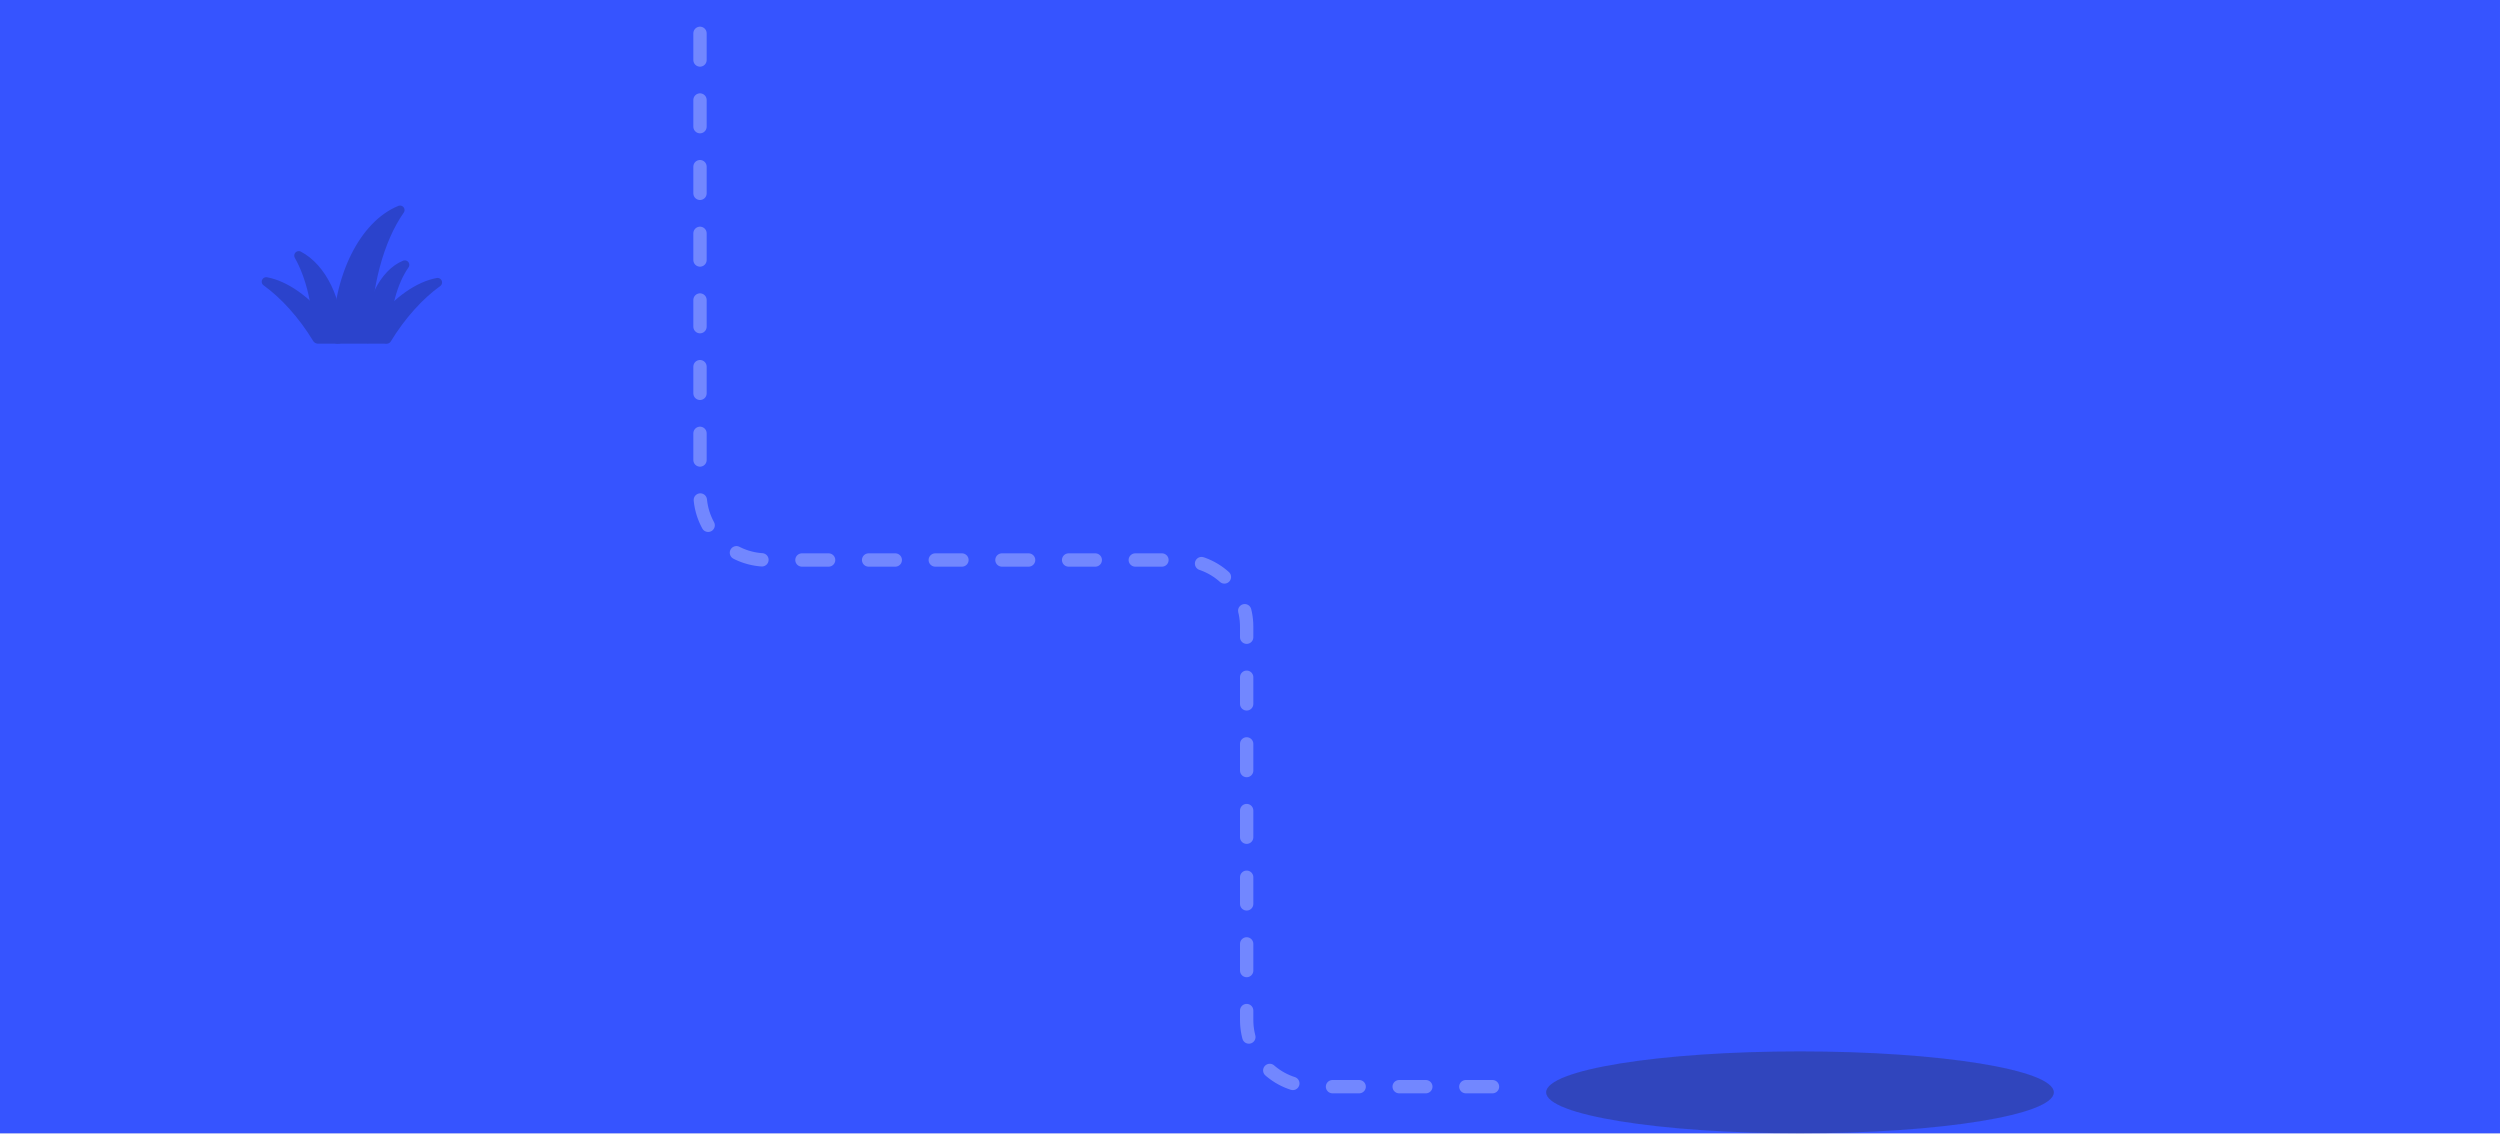
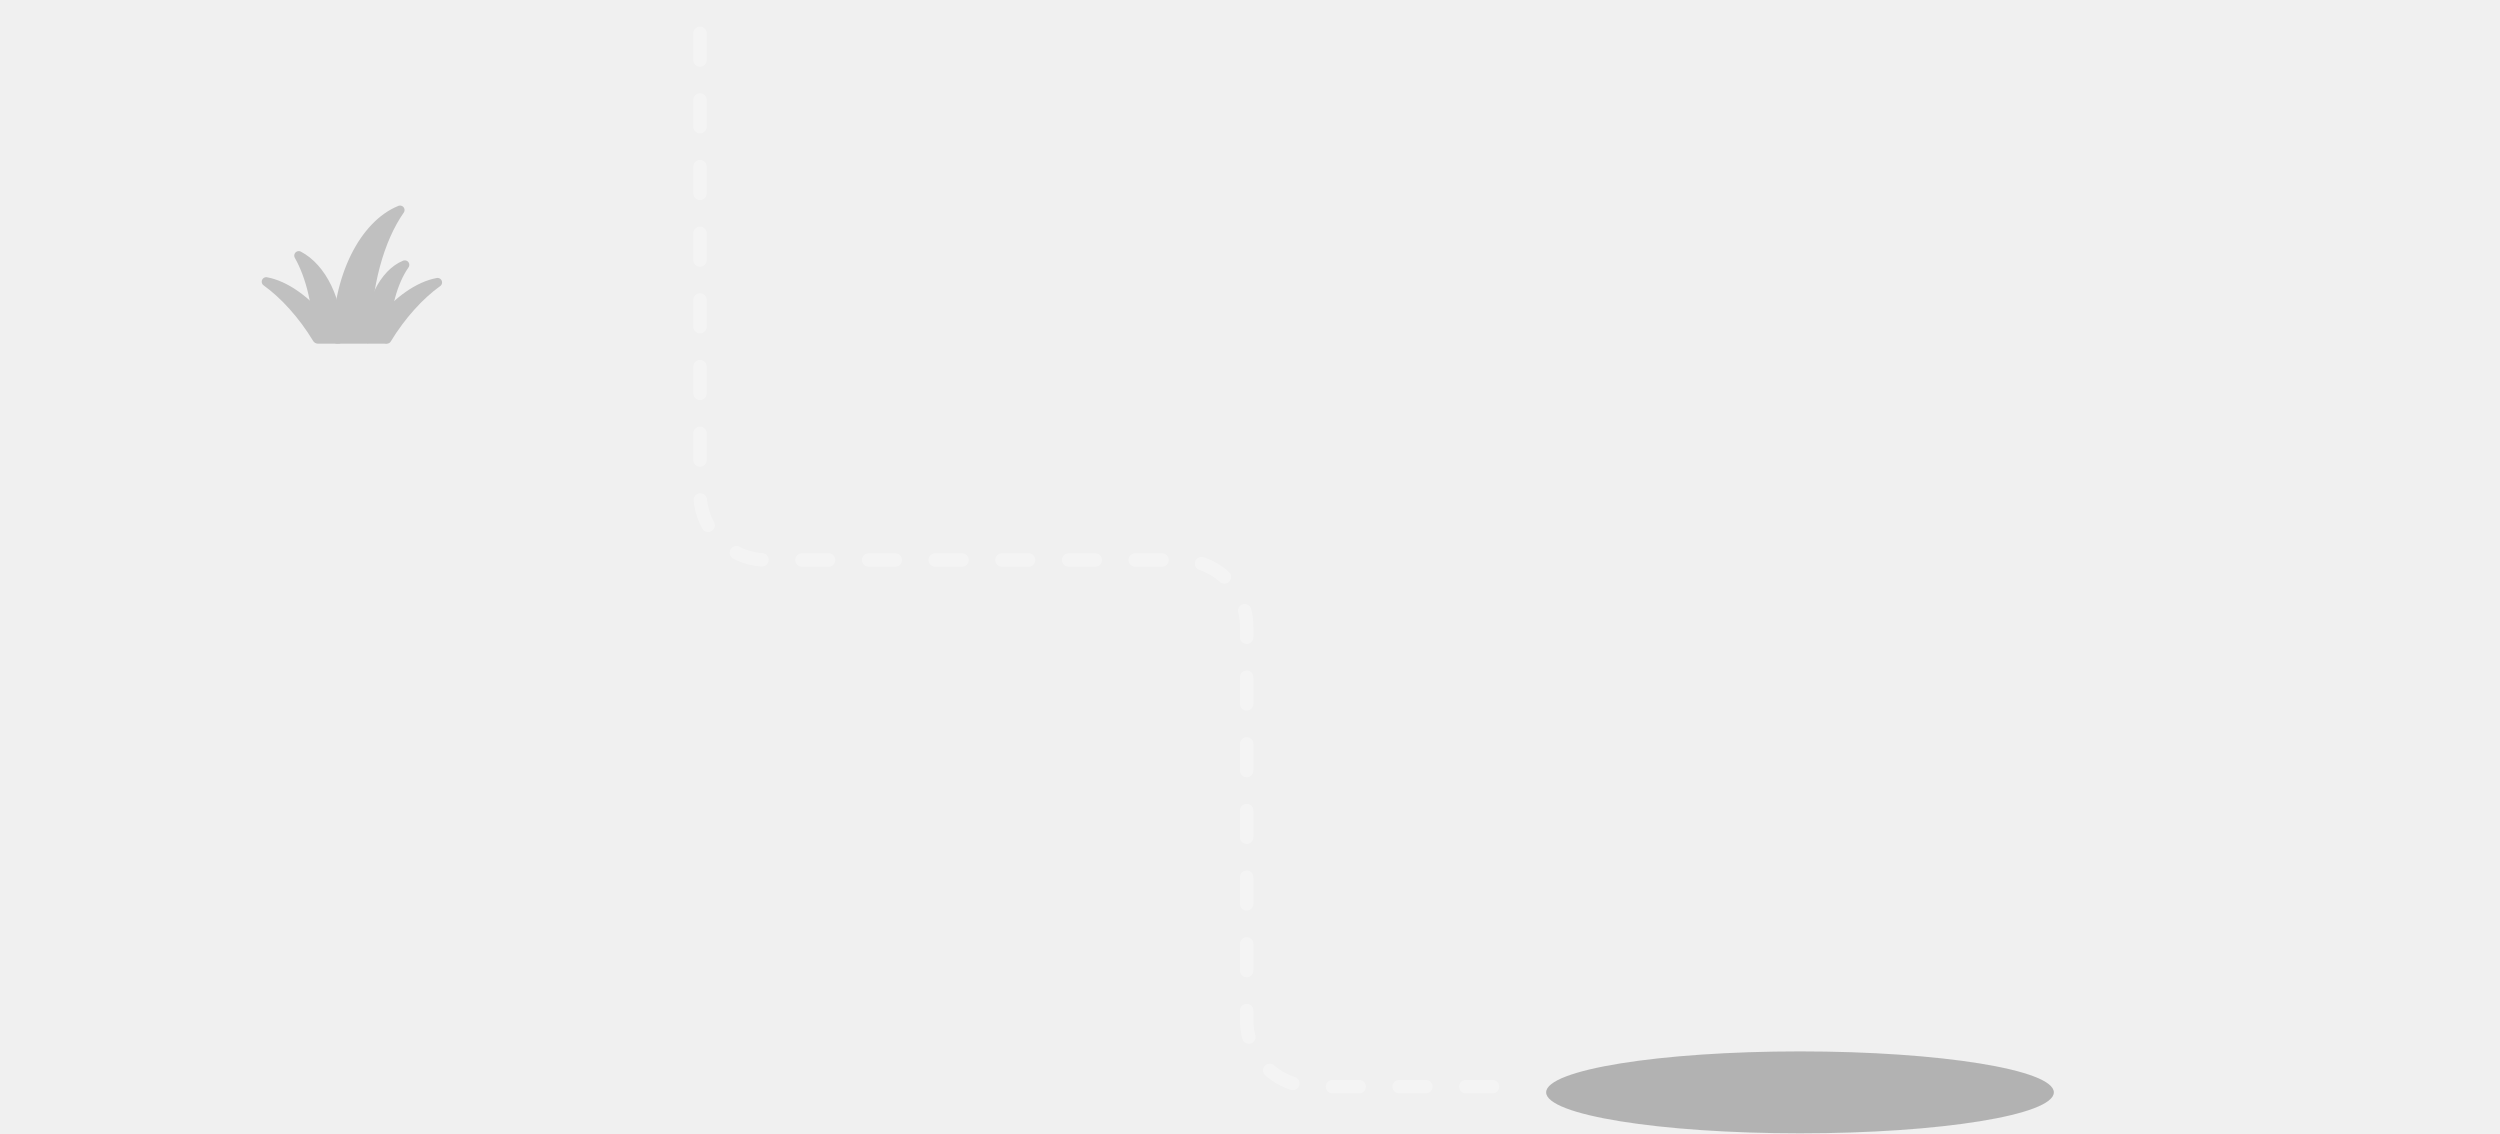
<svg xmlns="http://www.w3.org/2000/svg" version="1.1" id="Layer_1" x="0px" y="0px" width="375px" height="170px" viewBox="0 0 375 170" enable-background="new 0 0 375 170" xml:space="preserve">
  <g>
-     <rect fill="#3654FF" width="374.999" height="170" />
    <g opacity="0.2">
      <path stroke="#000000" stroke-width="1.35" stroke-linejoin="round" stroke-miterlimit="10" d="M50.577,50.873h4.367    c0-7.934,1.99-14.971,5.064-19.365C54.587,33.709,50.577,41.545,50.577,50.873z" />
      <path stroke="#000000" stroke-width="1.35" stroke-linejoin="round" stroke-miterlimit="10" d="M55.293,50.873h2.513    c0-4.566,1.147-8.617,2.916-11.146C57.601,40.994,55.293,45.504,55.293,50.873z" />
      <path stroke="#000000" stroke-width="1.35" stroke-linejoin="round" stroke-miterlimit="10" d="M44.812,38.342    c1.757,3.113,2.857,7.574,2.857,12.531h3.084C50.754,45.074,48.271,40.146,44.812,38.342z" />
      <path stroke="#000000" stroke-width="1.35" stroke-linejoin="round" stroke-miterlimit="10" d="M47.562,50.754    c0.253-0.893,0.564-1.727,0.933-2.49c-2.491-3.238-5.765-5.51-8.563-6.008c2.648,1.895,5.414,4.906,7.6,8.508L47.562,50.754z" />
      <path stroke="#000000" stroke-width="1.35" stroke-linejoin="round" stroke-miterlimit="10" d="M58.036,50.873    c2.186-3.602,4.951-6.613,7.6-8.508c-2.799,0.498-6.072,2.77-8.563,6.008c0.369,0.764,0.68,1.598,0.933,2.49L58.036,50.873z" />
    </g>
-     <ellipse opacity="0.3" fill="#232323" cx="269.999" cy="163.854" rx="38.078" ry="6.146" />
-     <path opacity="0.3" fill="none" stroke="#FFFFFF" stroke-width="2" stroke-linecap="round" stroke-miterlimit="10" stroke-dasharray="4,6" d="   M105,5v69c0,5.521,4.477,10,10,10h62c5.522,0,10,4.477,10,10v59c0,5.521,4.477,10,10,10h28" />
+     <ellipse opacity="0.3" fill="#232323" enable-background="new    " cx="269.999" cy="163.854" rx="38.078" ry="6.146" />
+     <path opacity="0.3" fill="none" stroke="#FFFFFF" stroke-width="2" stroke-linecap="round" stroke-miterlimit="10" stroke-dasharray="4,6" enable-background="new    " d="   M105,5v69c0,5.521,4.477,10,10,10h62c5.522,0,10,4.477,10,10v59c0,5.521,4.477,10,10,10h28" />
  </g>
</svg>
